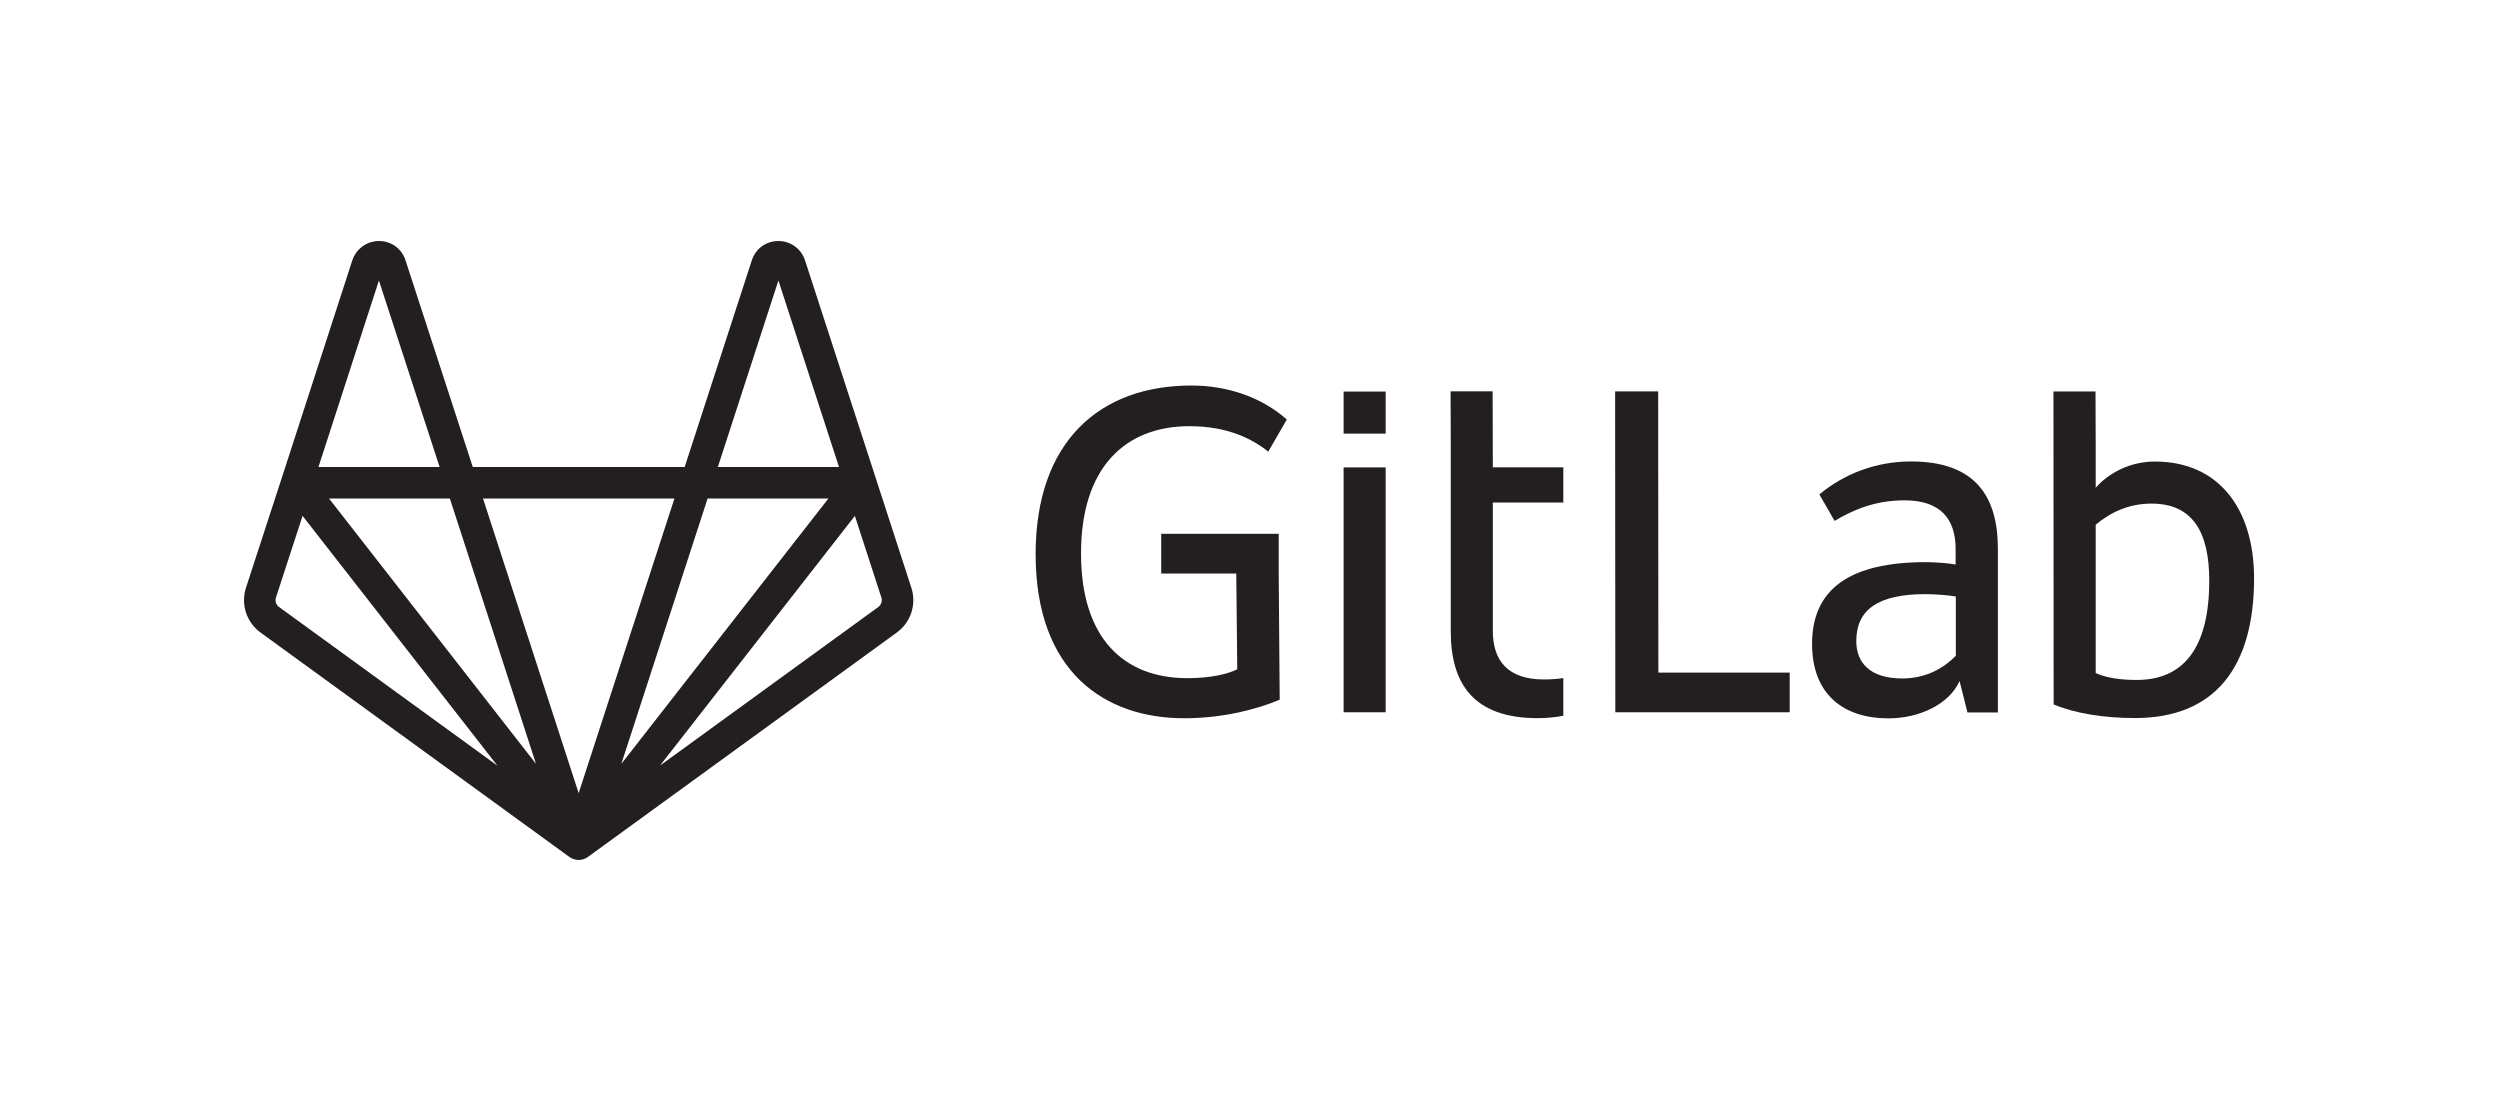
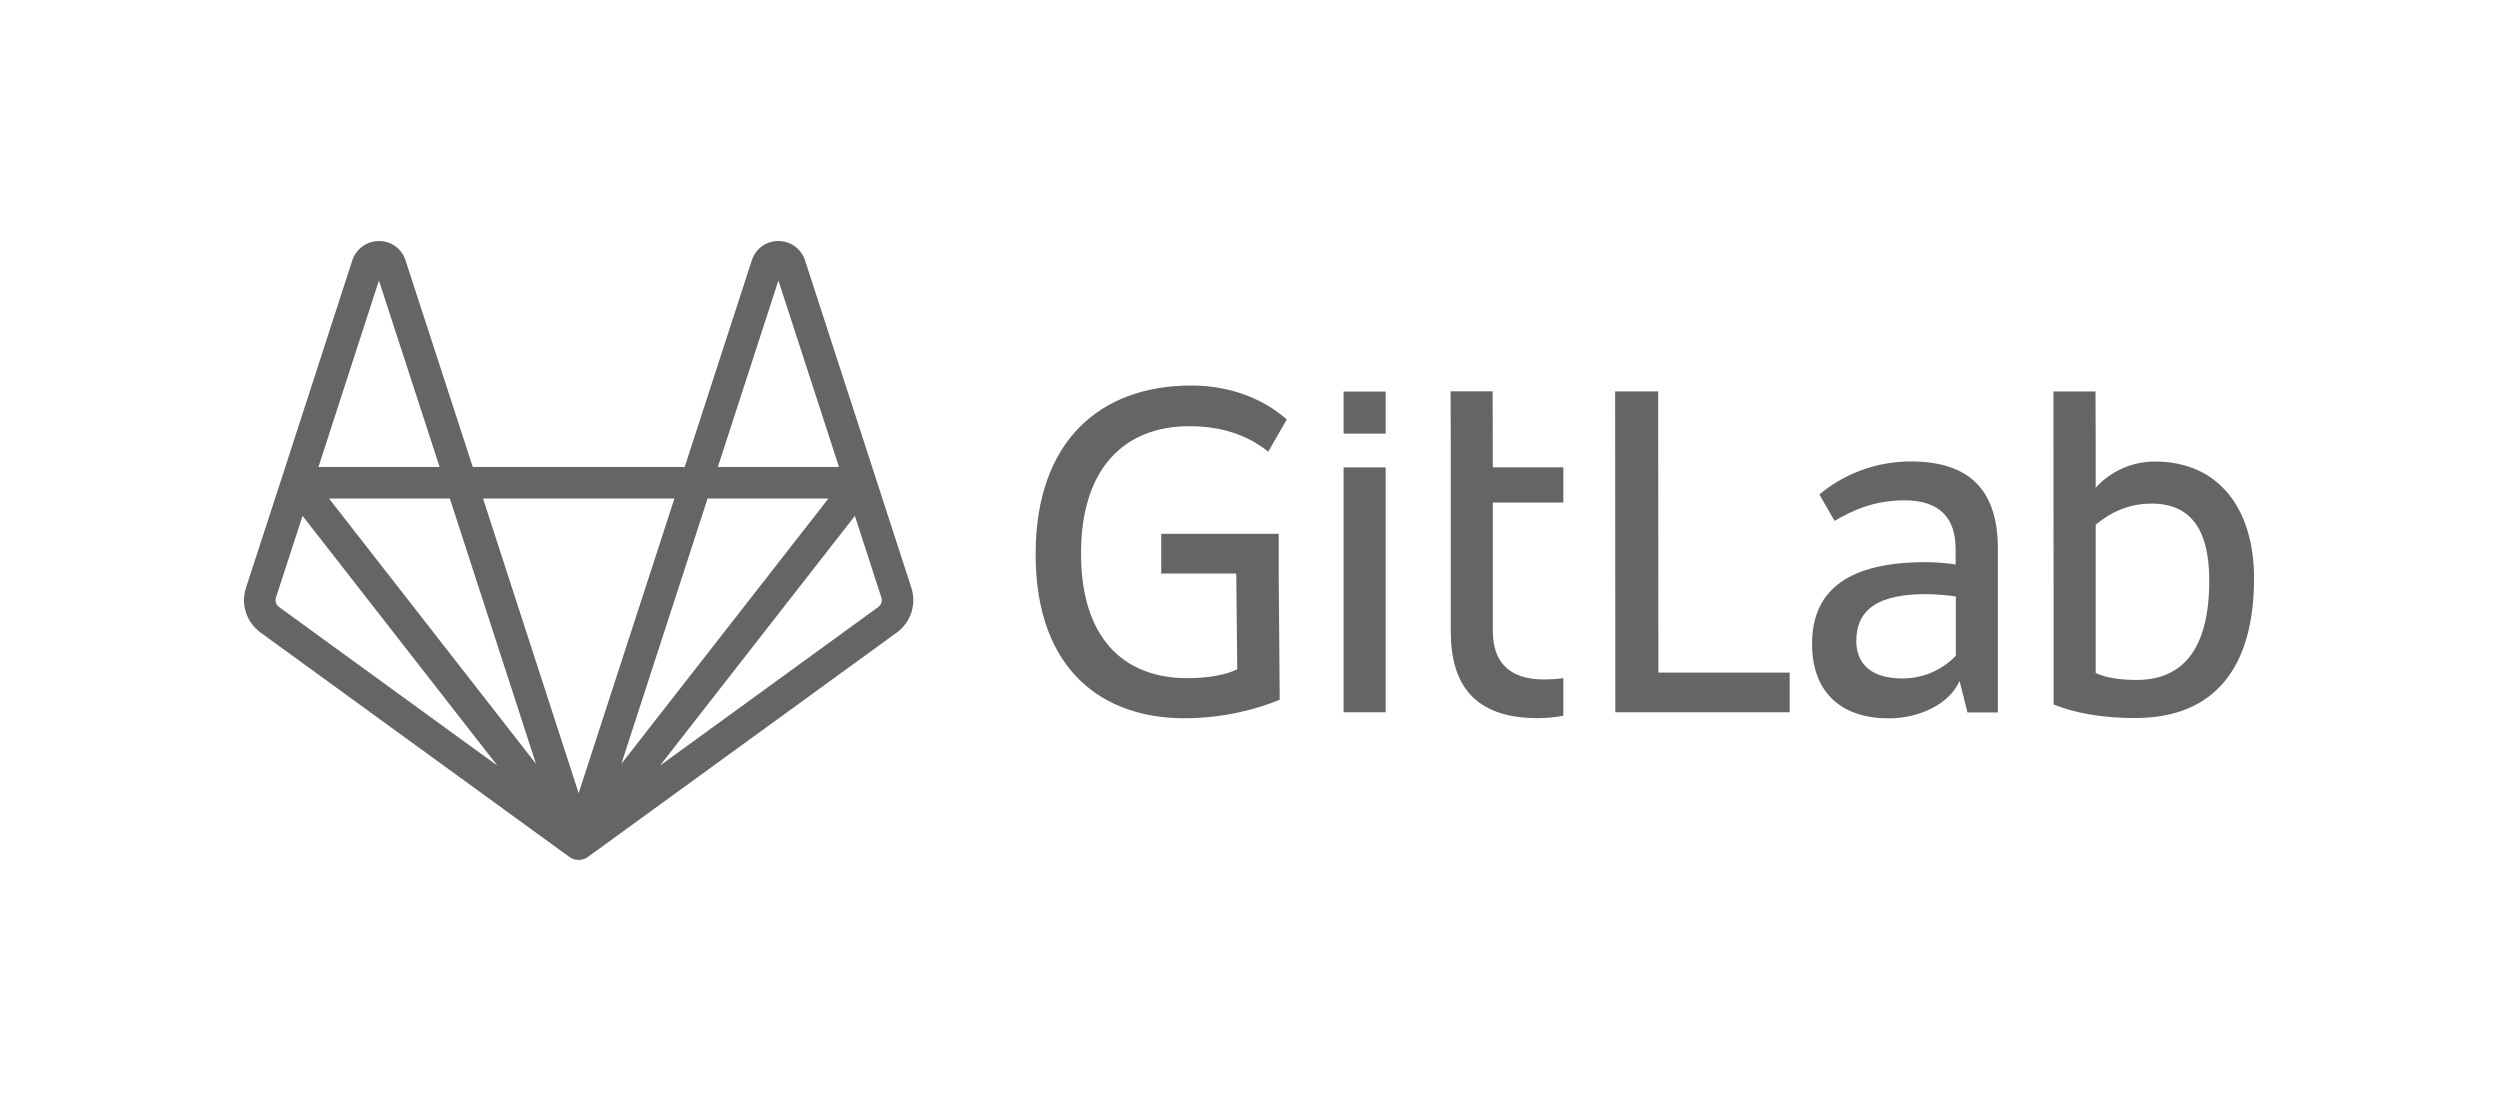
<svg xmlns="http://www.w3.org/2000/svg" viewBox="0 0 1266 559">
-   <style>.st12{fill:#231f20}.st15{opacity:.1;fill:#e828e3}.st15,.st16{display:inline}.st17{font-family:'SourceSansPro-Semibold'}.st18{font-size:24px}</style>
+   <style>.st12{fill:#666564}.st15{opacity:.1;fill:#666564}.st15,.st16{display:inline}.st17{font-family:'SourceSansPro-Semibold'}.st18{font-size:24px}</style>
  <g id="logo_art">
    <path class="st12" d="M461.505 297.617l-18.047-55.583c.008.025.011.051.019.076-.009-.029-.014-.058-.022-.087l-.001-.005v-.002l-35.828-110.302c-1.959-5.811-7.353-9.711-13.535-9.662-6.2.032-11.445 3.856-13.363 9.747L346.72 236.497H239.415l-34.071-104.704c-1.916-5.885-7.161-9.709-13.361-9.741h-.075c-6.105 0-11.508 3.876-13.489 9.752L142.69 242.007l-.005.014v.003c-.009.028-.013.056-.022.084.008-.025.011-.051.019-.076l-18.114 55.587a20.255 20.255 0 007.36 22.695l156.404 113.639c.023.017.049.027.072.044.067.048.132.097.2.142-.064-.043-.124-.09-.187-.134l-.001-.001c.01.008.022.013.033.02l.027.016.004.003c.242.168.493.322.753.463.036.02.068.045.104.064l.002.001c.022.011.042.025.064.036.017.008.035.013.051.021.012.006.025.01.037.015.029.014.061.023.09.038.136.065.279.118.419.175.131.054.258.117.392.164l.017.007c.022.008.042.019.065.027.028.01.055.021.083.03l.033.008c.035.011.073.016.108.026l.042.01c.188.057.383.098.577.141.076.017.149.041.226.055l.033.008c.025.005.048.014.074.018.041.007.081.02.123.026.033.005.067.003.1.008l.017.001h.005c.369.053.743.09 1.124.09H293.032c.382 0 .756-.037 1.126-.09h.004l.018-.001c.033-.005.068-.003.101-.008.042-.007.082-.019.124-.026.025-.004.048-.013.073-.018l.032-.008c.078-.015.153-.039.231-.056.191-.042.383-.083.57-.139l.039-.009c.037-.011.075-.016.112-.027.011-.004.023-.005.034-.008.029-.009.057-.021.085-.031.022-.008.042-.019.064-.027l.017-.007c.142-.05.276-.116.415-.173.129-.054.261-.102.387-.162.031-.015.064-.024.094-.039l.038-.016c.017-.008.035-.013.052-.022.023-.012.045-.026.067-.037l.001-.001c.037-.019.07-.046.107-.066.258-.14.508-.293.749-.46.019-.013.041-.023.061-.037l.016-.01c.023-.017.05-.028.073-.045L454.148 320.31a20.255 20.255 0 007.357-22.693zm-67.316-155.569l30.678 94.449h-61.355l30.677-94.449zm25.306 110.42l-12.518 16.039-92.328 118.299 43.674-134.339h61.172zM285.432 429.96c0-.001 0-.001 0 0 .008.024.021.046.029.071-.008-.025-.021-.047-.029-.071zm-14.007-43.146L166.637 252.468h61.176l43.612 134.346zm-79.539-244.767l30.734 94.45h-61.356l30.622-94.45zm-50.568 165.347a4.318 4.318 0 01-1.563-4.837l13.465-41.322 98.663 126.493-110.565-80.334zm146.739 126.348c-.031-.025-.061-.052-.091-.078l-.019-.017a6.468 6.468 0 01-.177-.153 6.895 6.895 0 01-.333-.306l.028.023.037.031c.229.219.47.425.722.615l.008.007c.012.009.022.02.034.03-.07-.05-.142-.099-.209-.152zm4.974-32.096l-25.663-79.053-22.765-70.125h96.926l-48.498 149.178zm5.252 31.847c-.06.052-.118.104-.179.154l-.021.019c-.031.025-.06.052-.09.077-.066.053-.138.101-.207.152.012-.009.022-.021.035-.029l.006-.006a7.78 7.78 0 00.719-.613c.009-.009.02-.016.029-.024.012-.011.025-.02.036-.031a7.794 7.794 0 01-.328.301zm146.475-126.101l-110.549 80.311 98.695-126.458 13.411 41.304a4.322 4.322 0 01-1.557 4.843z" />
    <path id="path14_9_" class="st12" d="M839.7 198.192h-21.8l.1 162.5h88.3v-20.1h-66.5l-.1-142.4z" />
    <g id="g24_9_" transform="translate(977.327 143.284)">
      <path id="path26_9_" class="st12" d="M13 188.892c-5.5 5.7-14.6 11.4-27 11.4-16.6 0-23.3-8.2-23.3-18.9 0-16.1 11.2-23.8 35-23.8 4.5 0 11.7.5 15.4 1.2v30.1H13zm-22.6-98.5c-17.6 0-33.8 6.2-46.4 16.7l7.7 13.4c8.9-5.2 19.8-10.4 35.5-10.4 17.9 0 25.8 9.2 25.8 24.6v7.9c-3.5-.7-10.7-1.2-15.1-1.2-38.2 0-57.6 13.4-57.6 41.4 0 25.1 15.4 37.7 38.7 37.7 15.7 0 30.8-7.2 36-18.9l4 15.9h15.4v-83.2c-.1-26.3-11.5-43.9-44-43.9z" />
    </g>
    <g id="g28_9_" transform="translate(1099.767 143.129)">
      <path id="path30_9_" class="st12" d="M-17.7 201.192c-8.2 0-15.4-1-20.8-3.5v-75.1c7.4-6.2 16.6-10.7 28.3-10.7 21.1 0 29.2 14.9 29.2 39 0 34.2-13.1 50.3-36.7 50.3m9.2-110.6c-19.5 0-30 13.3-30 13.3v-21l-.1-27.8h-21.3l.1 158.5c10.7 4.5 25.3 6.9 41.2 6.9 40.7 0 60.3-26 60.3-70.9-.1-35.5-18.2-59-50.2-59" />
    </g>
    <g id="g32_9_" transform="translate(584.042 143.63)">
      <path id="path34_9_" class="st12" d="M18.3 72.192c19.3 0 31.8 6.4 39.9 12.9l9.4-16.3c-12.7-11.2-29.9-17.2-48.3-17.2-46.4 0-78.9 28.3-78.9 85.4 0 59.8 35.1 83.1 75.2 83.1 20.1 0 37.2-4.7 48.4-9.4l-.5-63.9v-20.1H4v20.1h38l.5 48.5c-5 2.5-13.6 4.5-25.3 4.5-32.2 0-53.8-20.3-53.8-63-.1-43.5 22.2-64.6 54.9-64.6" />
    </g>
    <g id="g36_9_" transform="translate(793.569 142.577)">
      <path id="path38_9_" class="st12" d="M-37.7 55.592H-59l.1 27.3v94.3c0 26.3 11.4 43.9 43.9 43.9 4.5 0 8.9-.4 13.1-1.2v-19.1c-3.1.5-6.4.7-9.9.7-17.9 0-25.8-9.2-25.8-24.6v-65h35.7v-17.8h-35.7l-.1-38.5z" />
    </g>
    <path id="path40_28_" class="st12" d="M680.4 360.692h21.3v-124h-21.3v124z" />
    <path id="path42_9_" class="st12" d="M680.4 219.592h21.3v-21.3h-21.3v21.3z" />
  </g>
</svg>
